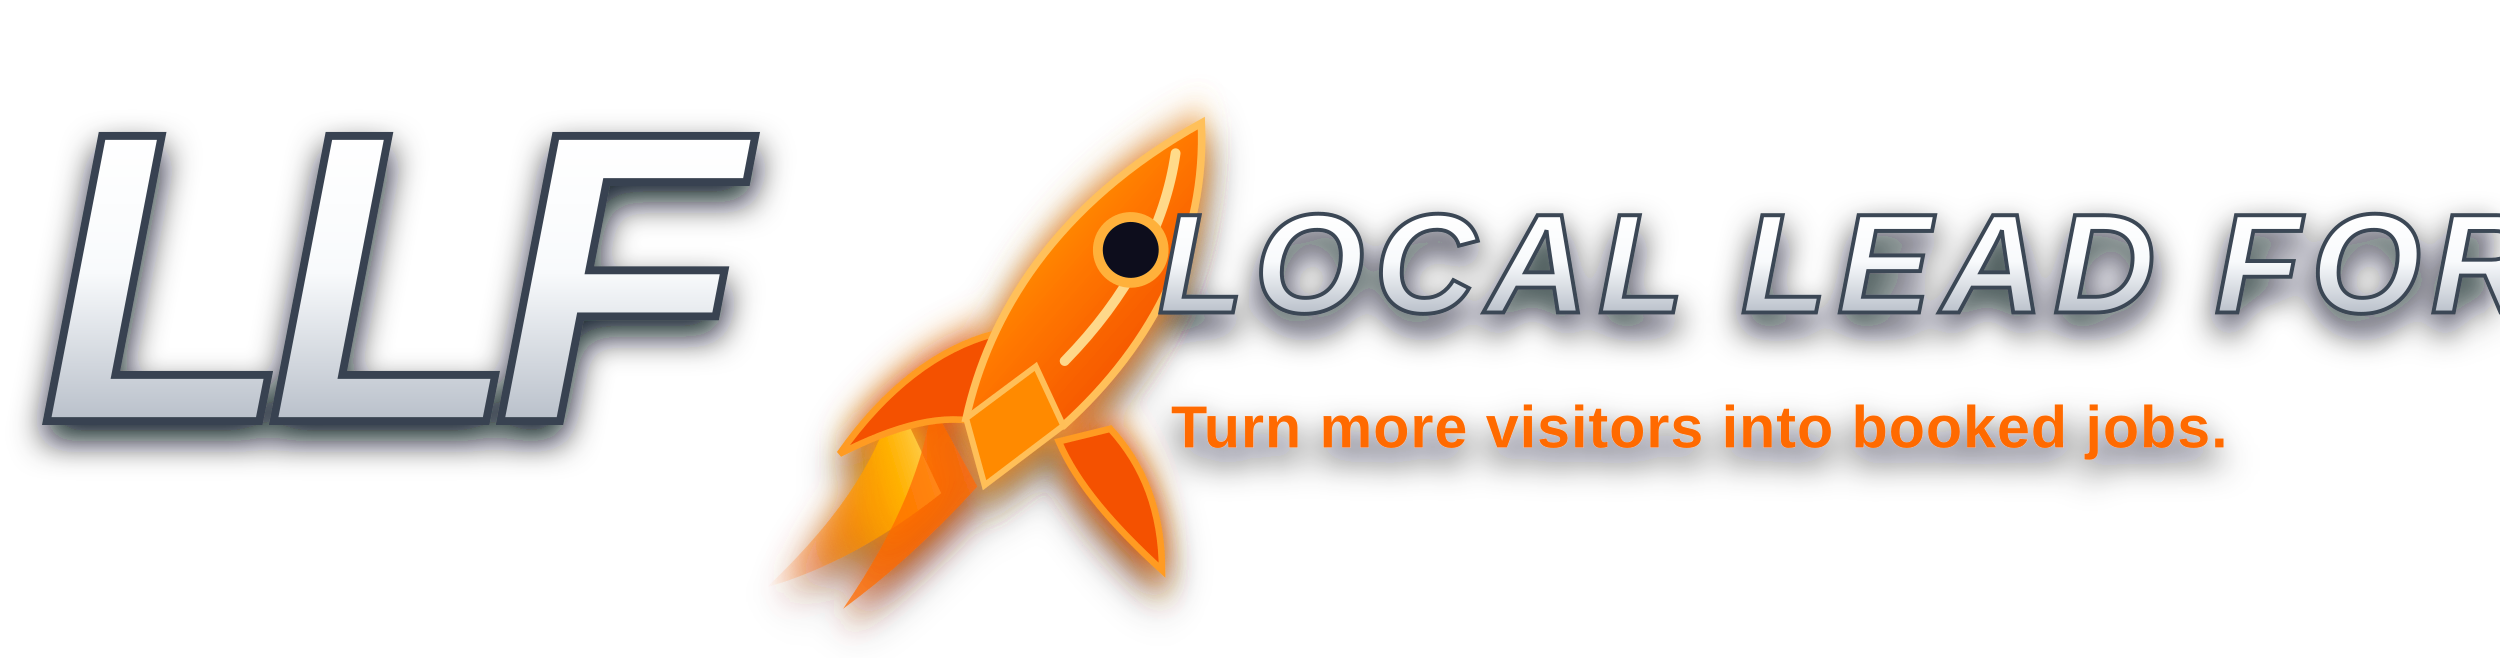
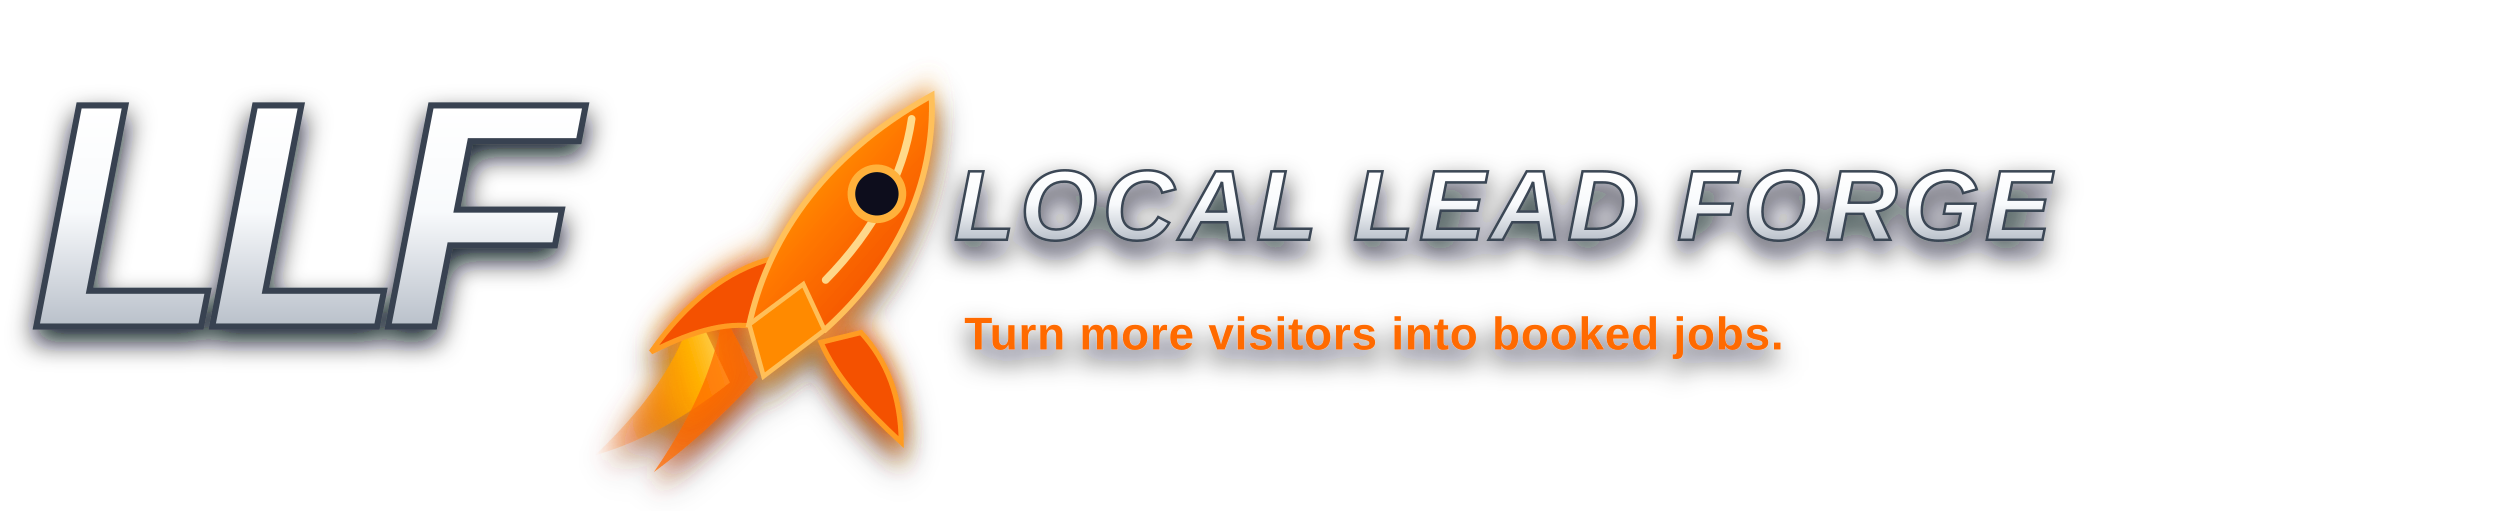
- <svg xmlns="http://www.w3.org/2000/svg" viewBox="0 0 760 200" role="img" aria-labelledby="title desc">
+ <svg xmlns="http://www.w3.org/2000/svg" viewBox="0 0 980 200" role="img" aria-labelledby="title desc">
  <defs>
    <linearGradient id="silver" x1="0" y1="0" x2="0" y2="1">
      <stop offset="0" stop-color="#ffffff" />
      <stop offset="0.48" stop-color="#f8fafc" />
      <stop offset="1" stop-color="#b9c0ca" />
    </linearGradient>
    <linearGradient id="orange" x1="0" y1="0" x2="1" y2="1">
      <stop offset="0" stop-color="#ffb000" />
      <stop offset="0.45" stop-color="#ff7800" />
      <stop offset="1" stop-color="#f04400" />
    </linearGradient>
    <linearGradient id="flame" x1="1" y1="0" x2="0" y2="1">
      <stop offset="0" stop-color="#fff3a6" />
      <stop offset="0.35" stop-color="#ffb000" />
      <stop offset="1" stop-color="#ff4f00" stop-opacity="0" />
    </linearGradient>
    <filter id="shadow" x="-30%" y="-30%" width="160%" height="180%">
      <feDropShadow dx="0" dy="5" stdDeviation="5" flood-color="#000814" flood-opacity="0.9" />
    </filter>
    <filter id="orangeGlow" x="-80%" y="-80%" width="260%" height="260%">
      <feGaussianBlur stdDeviation="5" result="b" />
      <feMerge>
        <feMergeNode in="b" />
        <feMergeNode in="SourceGraphic" />
      </feMerge>
    </filter>
  </defs>
  <g filter="url(#shadow)">
    <text x="12" y="128" fill="url(#silver)" stroke="#394351" stroke-width="2.4" font-family="Impact, Arial Black, Arial, sans-serif" font-size="126" font-style="italic" font-weight="900" letter-spacing="-8">LLF</text>
    <g transform="translate(254 13) rotate(16 58 83)" filter="url(#orangeGlow)">
      <path d="M48 142 C35 160 21 174 5 184 C22 155 27 134 26 117 Z" fill="url(#flame)" opacity="0.98" />
      <path d="M58 137 C48 157 39 171 29 184 C39 154 40 134 38 117 Z" fill="#ff6a00" opacity="0.72" />
      <path d="M55 118 C42 118 29 126 15 139 C23 116 35 100 50 91 Z" fill="#f45100" stroke="#ff9b24" stroke-width="2" />
      <path d="M92 109 C105 117 114 129 119 146 C101 137 87 128 78 117 Z" fill="#f45100" stroke="#ff9b24" stroke-width="2" />
      <path d="M49 118 C47 86 57 48 93 12 C104 45 98 80 78 112 Z" fill="url(#orange)" stroke="#ffc05a" stroke-width="2.3" />
      <path d="M88 23 C91 45 86 69 73 93" fill="none" stroke="#fff0a8" stroke-width="3" stroke-linecap="round" opacity="0.82" />
      <circle cx="83" cy="55" r="10" fill="#07111f" stroke="#ffb13b" stroke-width="3" />
      <path d="M49 118 L65 97 L78 112 L60 136 Z" fill="#ff8a00" stroke="#ffbf58" stroke-width="1.8" />
    </g>
-     <text x="352" y="95" fill="url(#silver)" stroke="#3b4655" stroke-width="1.2" font-family="Arial Narrow, Arial, sans-serif" font-size="43" font-style="italic" font-weight="800" letter-spacing="3">LOCAL LEAD FORGE</text>
-     <text x="356" y="136" fill="#ff6a00" font-family="Arial, sans-serif" font-size="18" font-weight="600" letter-spacing="0.3">Turn more visitors into booked jobs.</text>
+     <text x="374" y="94" fill="url(#silver)" stroke="#3b4655" stroke-width="1" font-family="Arial Narrow, Arial, sans-serif" font-size="39" font-style="italic" font-weight="800" letter-spacing="2">LOCAL LEAD FORGE</text>
+     <text x="378" y="137" fill="#ff6a00" font-family="Arial, sans-serif" font-size="18" font-weight="600" letter-spacing="0.3">Turn more visitors into booked jobs.</text>
  </g>
</svg>
